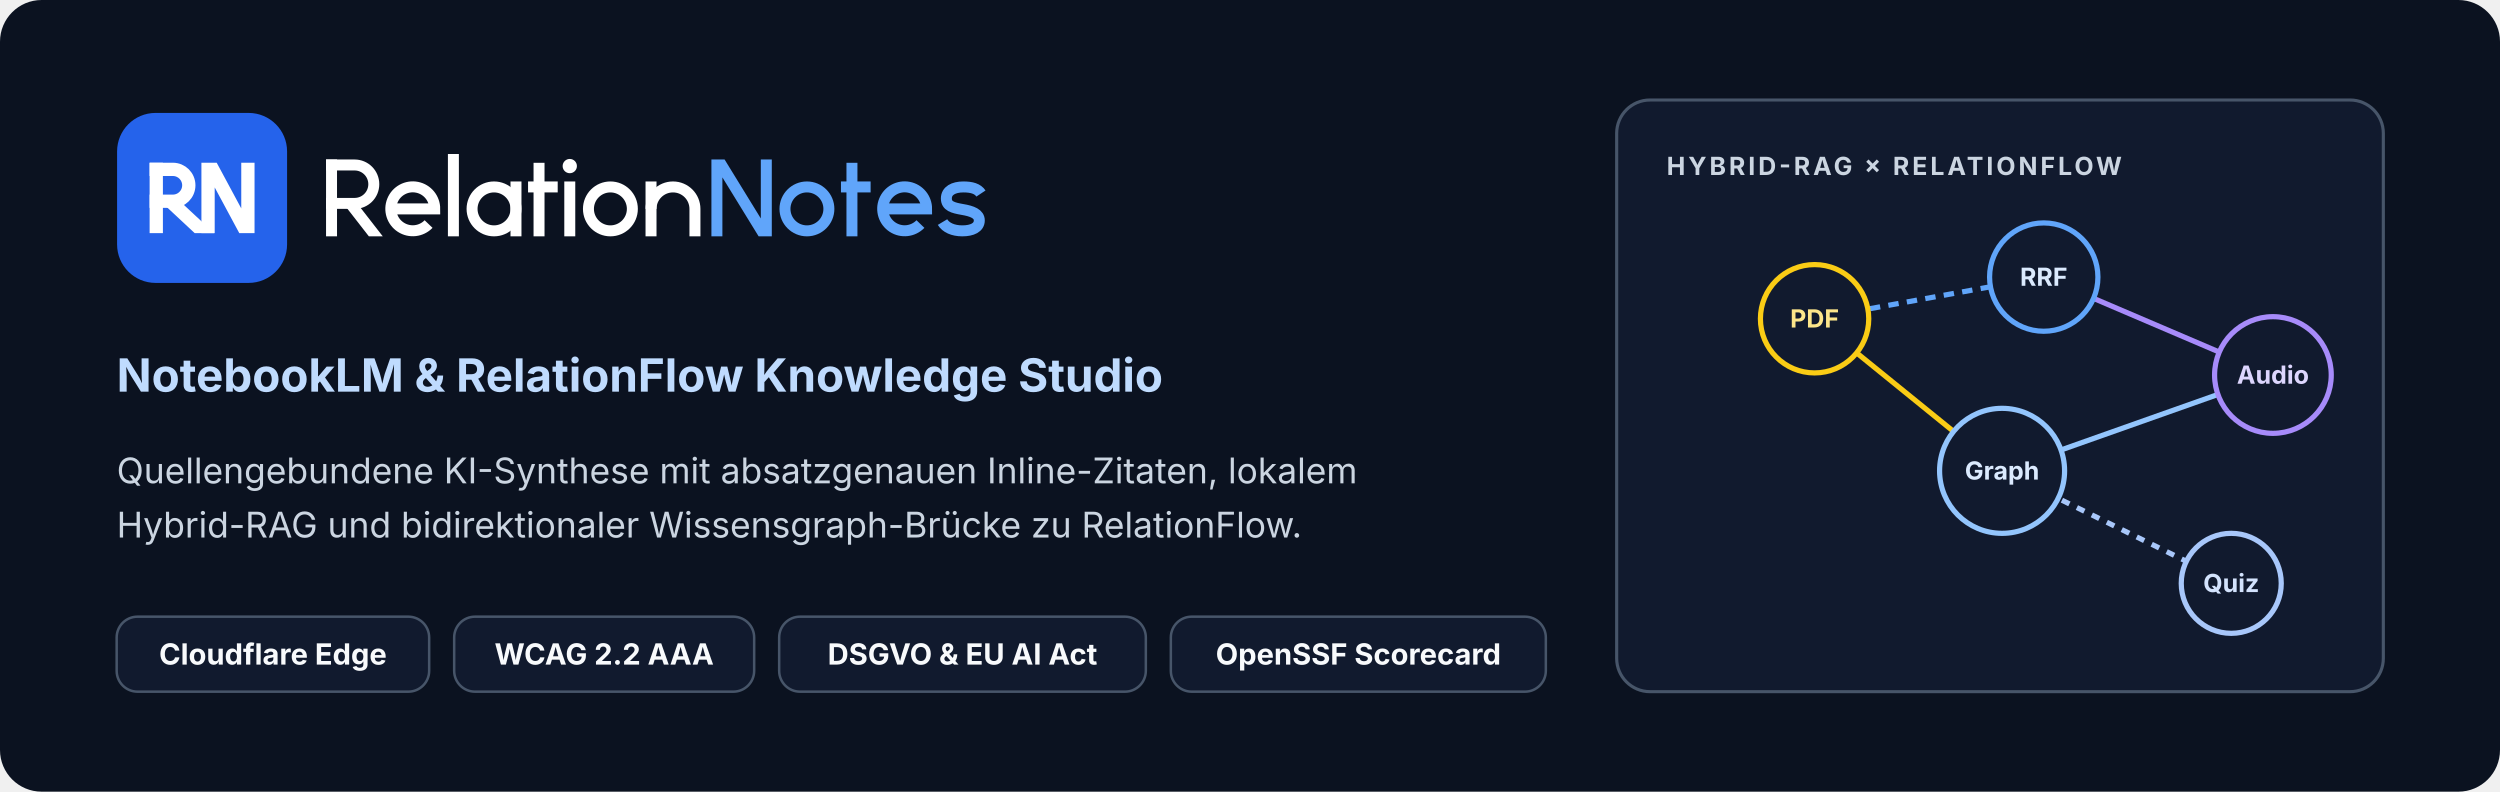
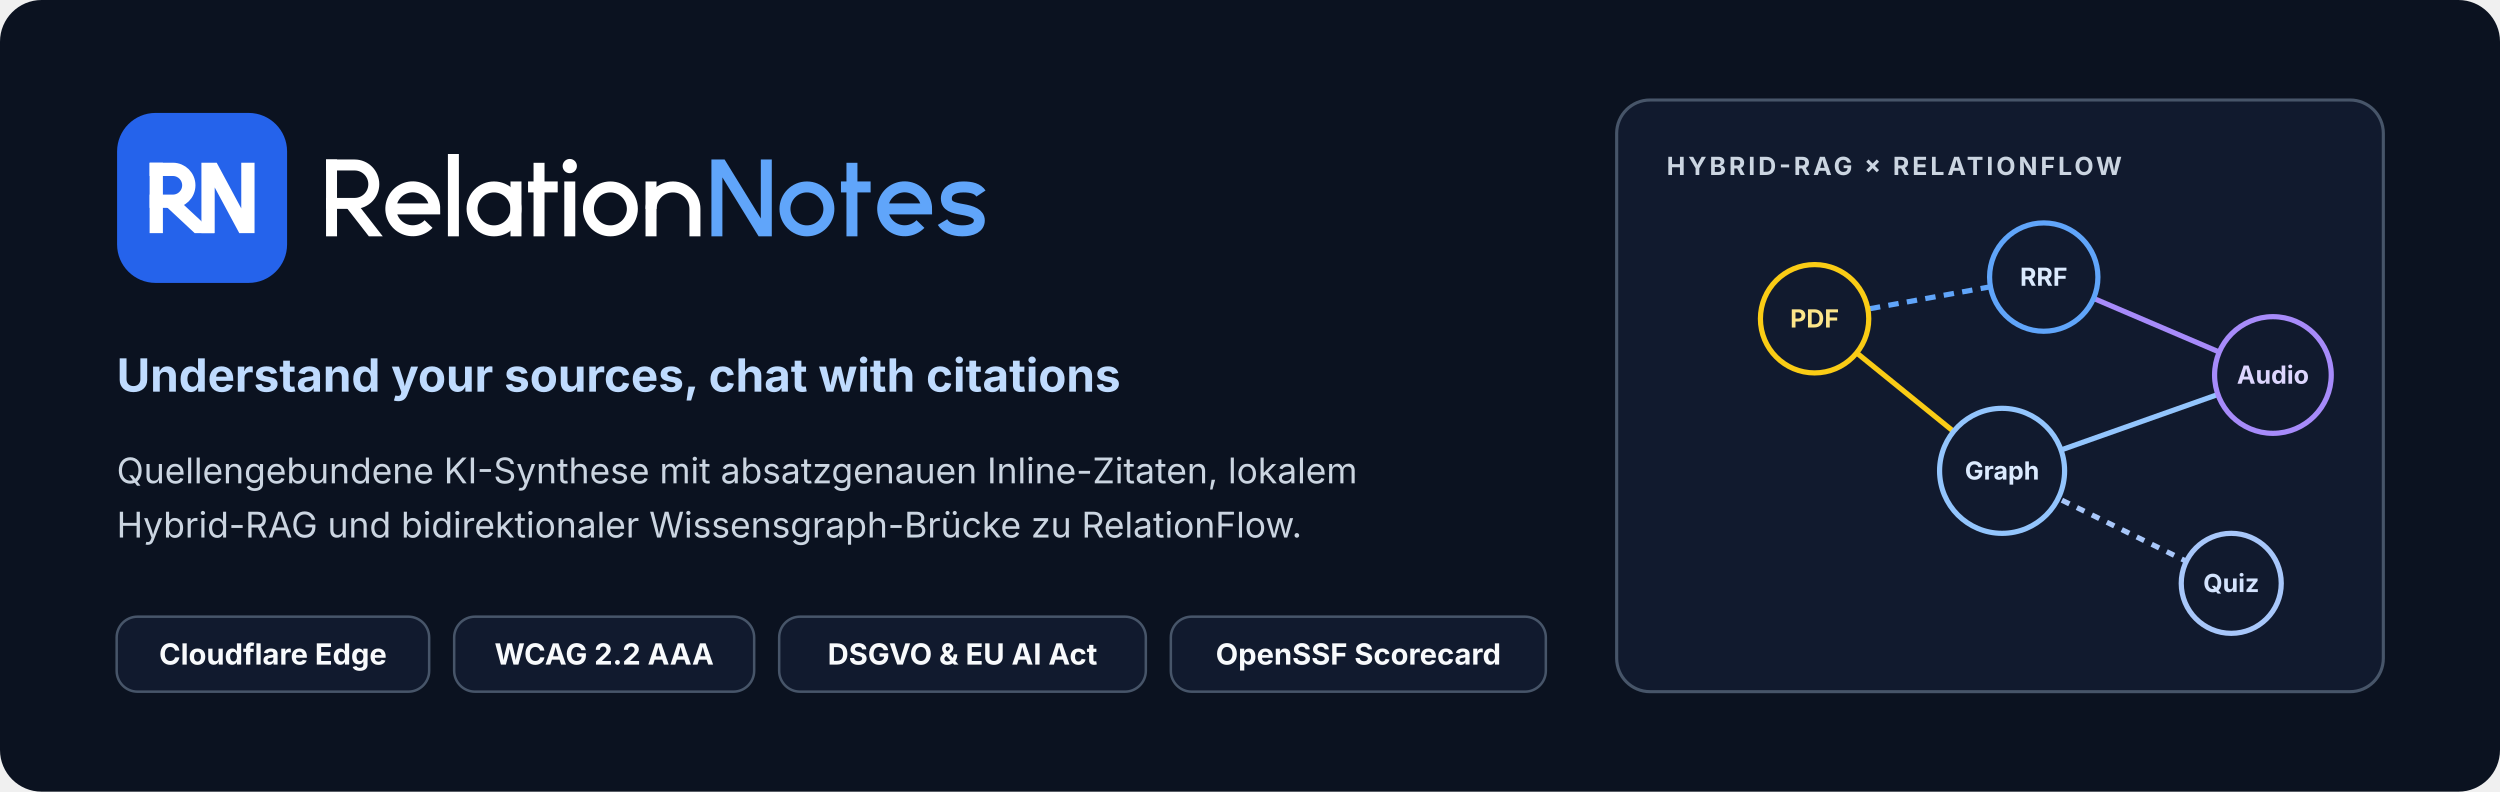
<svg xmlns="http://www.w3.org/2000/svg" lang="de" viewBox="0 0 1200 380" width="1200" height="380" role="img" aria-labelledby="hero-title hero-desc">
  <style>.bg{fill:#0B1220}.card{fill:#111A2E;stroke:#475569;stroke-width:1.5}.t1{fill:#F8FAFC}.t2{fill:#CBD5E1}.ta{fill:#BFDBFE}.chip{fill:#111A2E;stroke:#475569;stroke-width:1.2}.lkbs{stroke:#FFFFFF}.lkbf{fill:#FFFFFF}.lkas{stroke:#60A5FA}.lkaf{fill:#60A5FA}.n0{fill:#111A2E;stroke:#A8C7FA;stroke-width:2.5}.nt0{fill:#D3E3FD}.s0{stroke:#A8C7FA;stroke-width:2.5}.n1{fill:#111A2E;stroke:#A78BFA;stroke-width:2.5}.nt1{fill:#DDD6FE}.s1{stroke:#A78BFA;stroke-width:2.5}.n2{fill:#111A2E;stroke:#FACC15;stroke-width:2.5}.nt2{fill:#FDE68A}.s2{stroke:#FACC15;stroke-width:2.5}.n3{fill:#111A2E;stroke:#60A5FA;stroke-width:2.5}.nt3{fill:#DBEAFE}.s3{stroke:#60A5FA;stroke-width:2.5}.n4{fill:#111A2E;stroke:#93C5FD;stroke-width:2.5}.nt4{fill:#DBEAFE}.s4{stroke:#93C5FD;stroke-width:2.5}@media (prefers-color-scheme: dark){.bg{fill:#0B1220}.card{fill:#111A2E;stroke:#475569;stroke-width:1.5}.t1{fill:#F8FAFC}.t2{fill:#CBD5E1}.ta{fill:#BFDBFE}.chip{fill:#111A2E;stroke:#475569;stroke-width:1.2}.lkbs{stroke:#FFFFFF}.lkbf{fill:#FFFFFF}.lkas{stroke:#60A5FA}.lkaf{fill:#60A5FA}.n0{fill:#111A2E;stroke:#A8C7FA;stroke-width:2.5}.nt0{fill:#D3E3FD}.s0{stroke:#A8C7FA;stroke-width:2.5}.n1{fill:#111A2E;stroke:#A78BFA;stroke-width:2.5}.nt1{fill:#DDD6FE}.s1{stroke:#A78BFA;stroke-width:2.5}.n2{fill:#111A2E;stroke:#FACC15;stroke-width:2.5}.nt2{fill:#FDE68A}.s2{stroke:#FACC15;stroke-width:2.5}.n3{fill:#111A2E;stroke:#60A5FA;stroke-width:2.5}.nt3{fill:#DBEAFE}.s3{stroke:#60A5FA;stroke-width:2.5}.n4{fill:#111A2E;stroke:#93C5FD;stroke-width:2.5}.nt4{fill:#DBEAFE}.s4{stroke:#93C5FD;stroke-width:2.5}}</style>
  <rect class="bg" width="1200" height="380" rx="20" />
  <g transform="translate(46 44) scale(0.85)">
    <g transform="translate(12 12) scale(0.1875)">
      <rect width="512" height="512" rx="116" fill="#2563EB" />
      <defs>
        <clipPath id="cband-h">
          <rect x="0" y="150" width="512" height="212" />
        </clipPath>
      </defs>
      <g clip-path="url(#cband-h)" fill="none" stroke="#FFFFFF" stroke-width="40" stroke-linejoin="miter">
        <path d="M118,400V120" />
        <path d="M98,170H168A48,48 0 0 1 168,266H98" />
        <path d="M160,266L282.3,380" />
      </g>
      <polygon fill="#FFFFFF" points="254,362 254,150 300,150 374,287.6 374,150 414,150 414,362 368,362 294,224.4 294,362" />
    </g>
    <defs>
      <clipPath id="base-h">
        <rect x="-10" y="0" width="619.0" height="100" />
      </clipPath>
    </defs>
    <g transform="translate(130 19.70) scale(0.62)" clip-path="url(#base-h)">
      <g transform="translate(0.00 0)">
        <g fill="none" class="lkbs" stroke-width="10" stroke-linecap="butt" stroke-linejoin="miter">
          <path d="M5,100V30" />
          <path d="M0,35H26A17.5,17.5 0 0 1 26,70H0" />
          <path d="M22,70L50,106" />
        </g>
      </g>
      <g transform="translate(54.00 0)">
        <g fill="none" class="lkbs" stroke-width="10" stroke-linecap="butt" stroke-linejoin="miter">
          <path d="M5,75H45A20,20 0 1 0 39.4,88.8" />
        </g>
      </g>
      <g transform="translate(111.00 0)">
        <g fill="none" class="lkbs" stroke-width="10" stroke-linecap="butt" stroke-linejoin="miter">
          <path d="M5,25V100" />
        </g>
      </g>
      <g transform="translate(128.00 0)">
        <g fill="none" class="lkbs" stroke-width="10" stroke-linecap="butt" stroke-linejoin="miter">
          <path d="M25,55A20,20 0 1 0 25.001,55" />
          <path d="M45,50V100" />
        </g>
      </g>
      <g transform="translate(184.00 0)">
        <g fill="none" class="lkbs" stroke-width="10" stroke-linecap="butt" stroke-linejoin="miter">
          <path d="M10,33V100" />
          <path d="M0,55H27" />
        </g>
      </g>
      <g transform="translate(217.00 0)">
        <g fill="none" class="lkbs" stroke-width="10" stroke-linecap="butt" stroke-linejoin="miter">
          <path d="M5,50V100" />
        </g>
        <g class="lkbf">
          <circle cx="5" cy="36" r="6.5" />
        </g>
      </g>
      <g transform="translate(234.00 0)">
        <g fill="none" class="lkbs" stroke-width="10" stroke-linecap="butt" stroke-linejoin="miter">
          <path d="M25,55A20,20 0 1 0 25.001,55" />
        </g>
      </g>
      <g transform="translate(291.00 0)">
        <g fill="none" class="lkbs" stroke-width="10" stroke-linecap="butt" stroke-linejoin="miter">
          <path d="M5,50V100" />
          <path d="M5,75A20,20 0 0 1 45,75V100" />
        </g>
      </g>
      <g transform="translate(351.00 0)">
        <g class="lkaf">
          <polygon points="0,100 0,30 12,30 45,83.7 45,30 55,30 55,100 43,100 10,46.3 10,100" />
        </g>
      </g>
      <g transform="translate(413.00 0)">
        <g fill="none" class="lkas" stroke-width="10" stroke-linecap="butt" stroke-linejoin="miter">
          <path d="M25,55A20,20 0 1 0 25.001,55" />
        </g>
      </g>
      <g transform="translate(469.00 0)">
        <g fill="none" class="lkas" stroke-width="10" stroke-linecap="butt" stroke-linejoin="miter">
          <path d="M10,33V100" />
          <path d="M0,55H27" />
        </g>
      </g>
      <g transform="translate(502.00 0)">
        <g fill="none" class="lkas" stroke-width="10" stroke-linecap="butt" stroke-linejoin="miter">
          <path d="M5,75H45A20,20 0 1 0 39.4,88.8" />
        </g>
      </g>
      <g transform="translate(559.00 0)">
        <g fill="none" class="lkas" stroke-width="10" stroke-linecap="butt" stroke-linejoin="miter">
          <path d="M37.5,61C34.5,56.5 29,55 21.5,55C12.5,55 6,58.5 6,65.5C6,72.5 12,74 20.5,75.5C29.5,77 36,79.5 36,85.5C36,92 29.5,95 20.5,95C12,95 5.5,92 2.5,87" />
        </g>
      </g>
    </g>
  </g>
  <g class="ta" transform="translate(56 0)">
-     <text x="0" y="188" font-family="Inter, 'Segoe UI', system-ui, -apple-system, Roboto, Helvetica, Arial, sans-serif" font-size="22" font-weight="700" text-anchor="start">NotebookLM &amp; RelationFlow Knowledge Studio</text>
+     <text x="0" y="188" font-family="Inter, 'Segoe UI', system-ui, -apple-system, Roboto, Helvetica, Arial, sans-serif" font-size="22" font-weight="700" text-anchor="start">Understand your sources, chat with citations</text>
  </g>
  <g transform="translate(56 0)">
    <g>
      <g class="t2">
        <text x="0" y="232" font-family="Inter, 'Segoe UI', system-ui, -apple-system, Roboto, Helvetica, Arial, sans-serif" font-size="17" font-weight="400" text-anchor="start">Quellengebundene KI-Synthese mit absatzgenauen Inline-Zitaten, lokalem</text>
      </g>
      <g class="t2">
        <text x="0" y="258" font-family="Inter, 'Segoe UI', system-ui, -apple-system, Roboto, Helvetica, Arial, sans-serif" font-size="17" font-weight="400" text-anchor="start">Hybrid-RAG und bidirektionaler Wissensgraph-Brücke zu RelationFlow.</text>
      </g>
      <rect class="chip" x="0" y="296" width="150" height="36" rx="10" />
      <g class="t1">
        <text x="75" y="319" font-family="Inter, 'Segoe UI', system-ui, -apple-system, Roboto, Helvetica, Arial, sans-serif" font-size="14" font-weight="700" text-anchor="middle">Cloudflare Edge</text>
      </g>
      <rect class="chip" x="162" y="296" width="144" height="36" rx="10" />
      <g class="t1">
        <text x="234" y="319" font-family="Inter, 'Segoe UI', system-ui, -apple-system, Roboto, Helvetica, Arial, sans-serif" font-size="14" font-weight="700" text-anchor="middle">WCAG 2.2 AAA</text>
      </g>
      <rect class="chip" x="318" y="296" width="176" height="36" rx="10" />
      <g class="t1">
        <text x="406" y="319" font-family="Inter, 'Segoe UI', system-ui, -apple-system, Roboto, Helvetica, Arial, sans-serif" font-size="14" font-weight="700" text-anchor="middle">DSGVO &amp; EU AI Act</text>
      </g>
      <rect class="chip" x="506" y="296" width="180" height="36" rx="10" />
      <g class="t1">
        <text x="596" y="319" font-family="Inter, 'Segoe UI', system-ui, -apple-system, Roboto, Helvetica, Arial, sans-serif" font-size="14" font-weight="700" text-anchor="middle">OpenSSF Scorecard</text>
      </g>
    </g>
  </g>
  <g transform="translate(776 48)">
    <rect class="card" width="368" height="284" rx="16" />
    <g class="t2">
      <text x="24" y="36" font-family="Inter, 'Segoe UI', system-ui, -apple-system, Roboto, Helvetica, Arial, sans-serif" font-size="12" font-weight="700" text-anchor="start" letter-spacing="1.4">HYBRID-RAG × RELATIONFLOW</text>
    </g>
    <line class="s3" x1="95" y1="105" x2="205" y2="85" stroke-dasharray="5 4" />
    <line class="s2" x1="95" y1="105" x2="185" y2="178" />
    <line class="s1" x1="205" y1="85" x2="315" y2="132" />
    <line class="s4" x1="185" y1="178" x2="315" y2="132" />
    <line class="s0" x1="185" y1="178" x2="295" y2="232" stroke-dasharray="4 4" />
    <circle class="n2" cx="95" cy="105" r="26" />
    <g class="nt2">
      <text x="95" y="109.2" font-family="Inter, 'Segoe UI', system-ui, -apple-system, Roboto, Helvetica, Arial, sans-serif" font-size="12" font-weight="700" text-anchor="middle">PDF</text>
    </g>
    <circle class="n3" cx="205" cy="85" r="26" />
    <g class="nt3">
      <text x="205" y="89.2" font-family="Inter, 'Segoe UI', system-ui, -apple-system, Roboto, Helvetica, Arial, sans-serif" font-size="12" font-weight="700" text-anchor="middle">RRF</text>
    </g>
    <circle class="n4" cx="185" cy="178" r="30" />
    <g class="nt4">
      <text x="185" y="182.2" font-family="Inter, 'Segoe UI', system-ui, -apple-system, Roboto, Helvetica, Arial, sans-serif" font-size="12" font-weight="700" text-anchor="middle">Graph</text>
    </g>
    <circle class="n1" cx="315" cy="132" r="28" />
    <g class="nt1">
      <text x="315" y="136.2" font-family="Inter, 'Segoe UI', system-ui, -apple-system, Roboto, Helvetica, Arial, sans-serif" font-size="12" font-weight="700" text-anchor="middle">Audio</text>
    </g>
    <circle class="n0" cx="295" cy="232" r="24" />
    <g class="nt0">
      <text x="295" y="236.2" font-family="Inter, 'Segoe UI', system-ui, -apple-system, Roboto, Helvetica, Arial, sans-serif" font-size="12" font-weight="700" text-anchor="middle">Quiz</text>
    </g>
  </g>
</svg>
